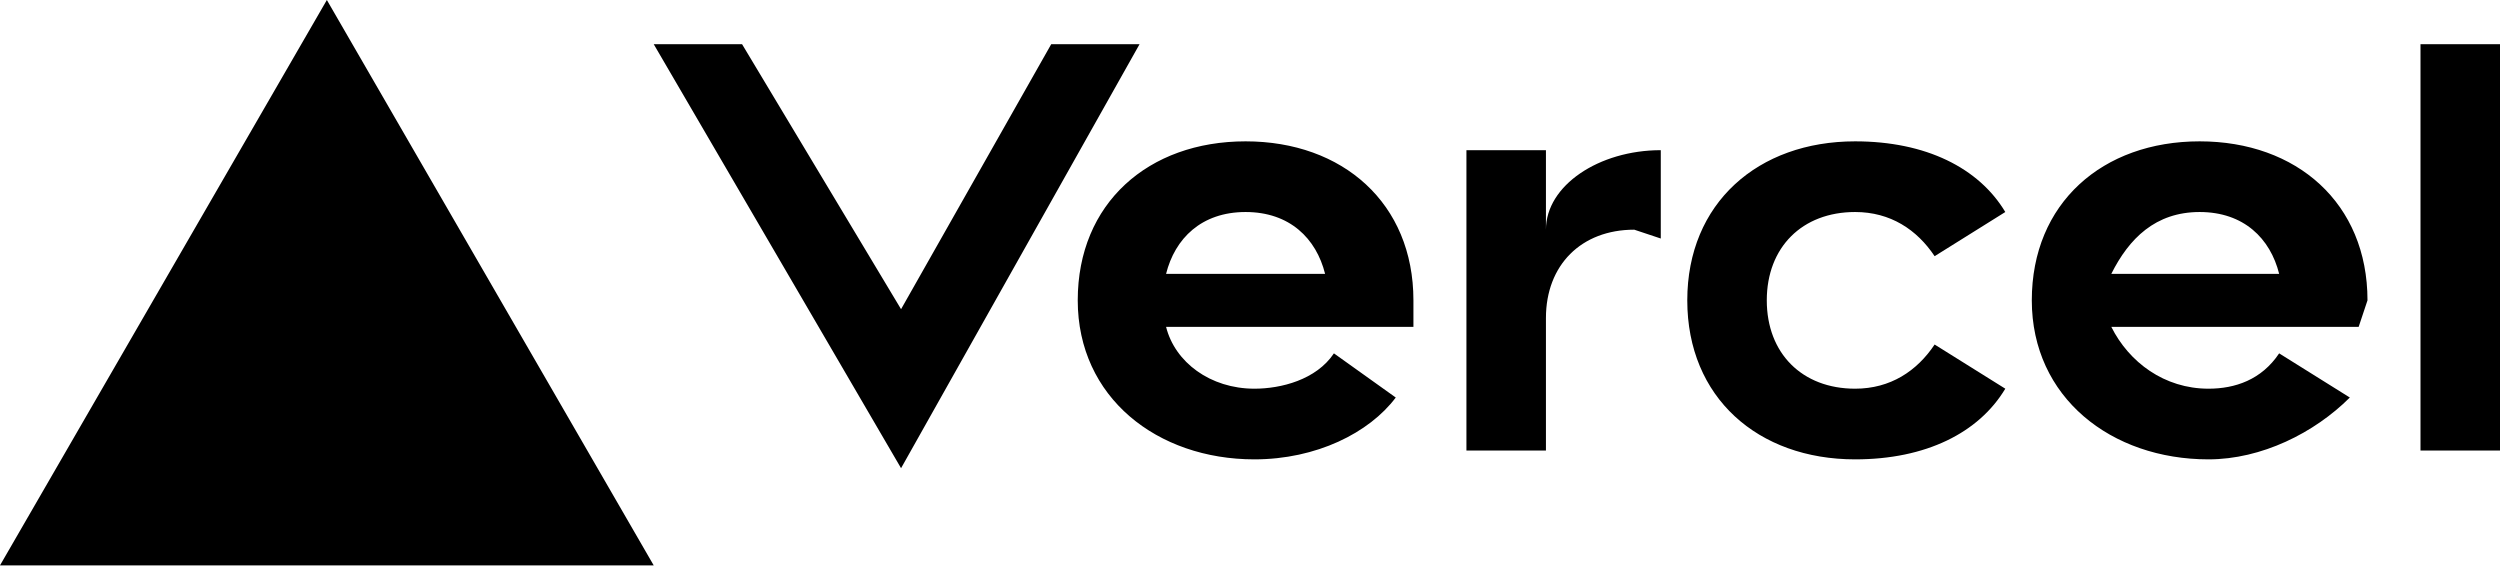
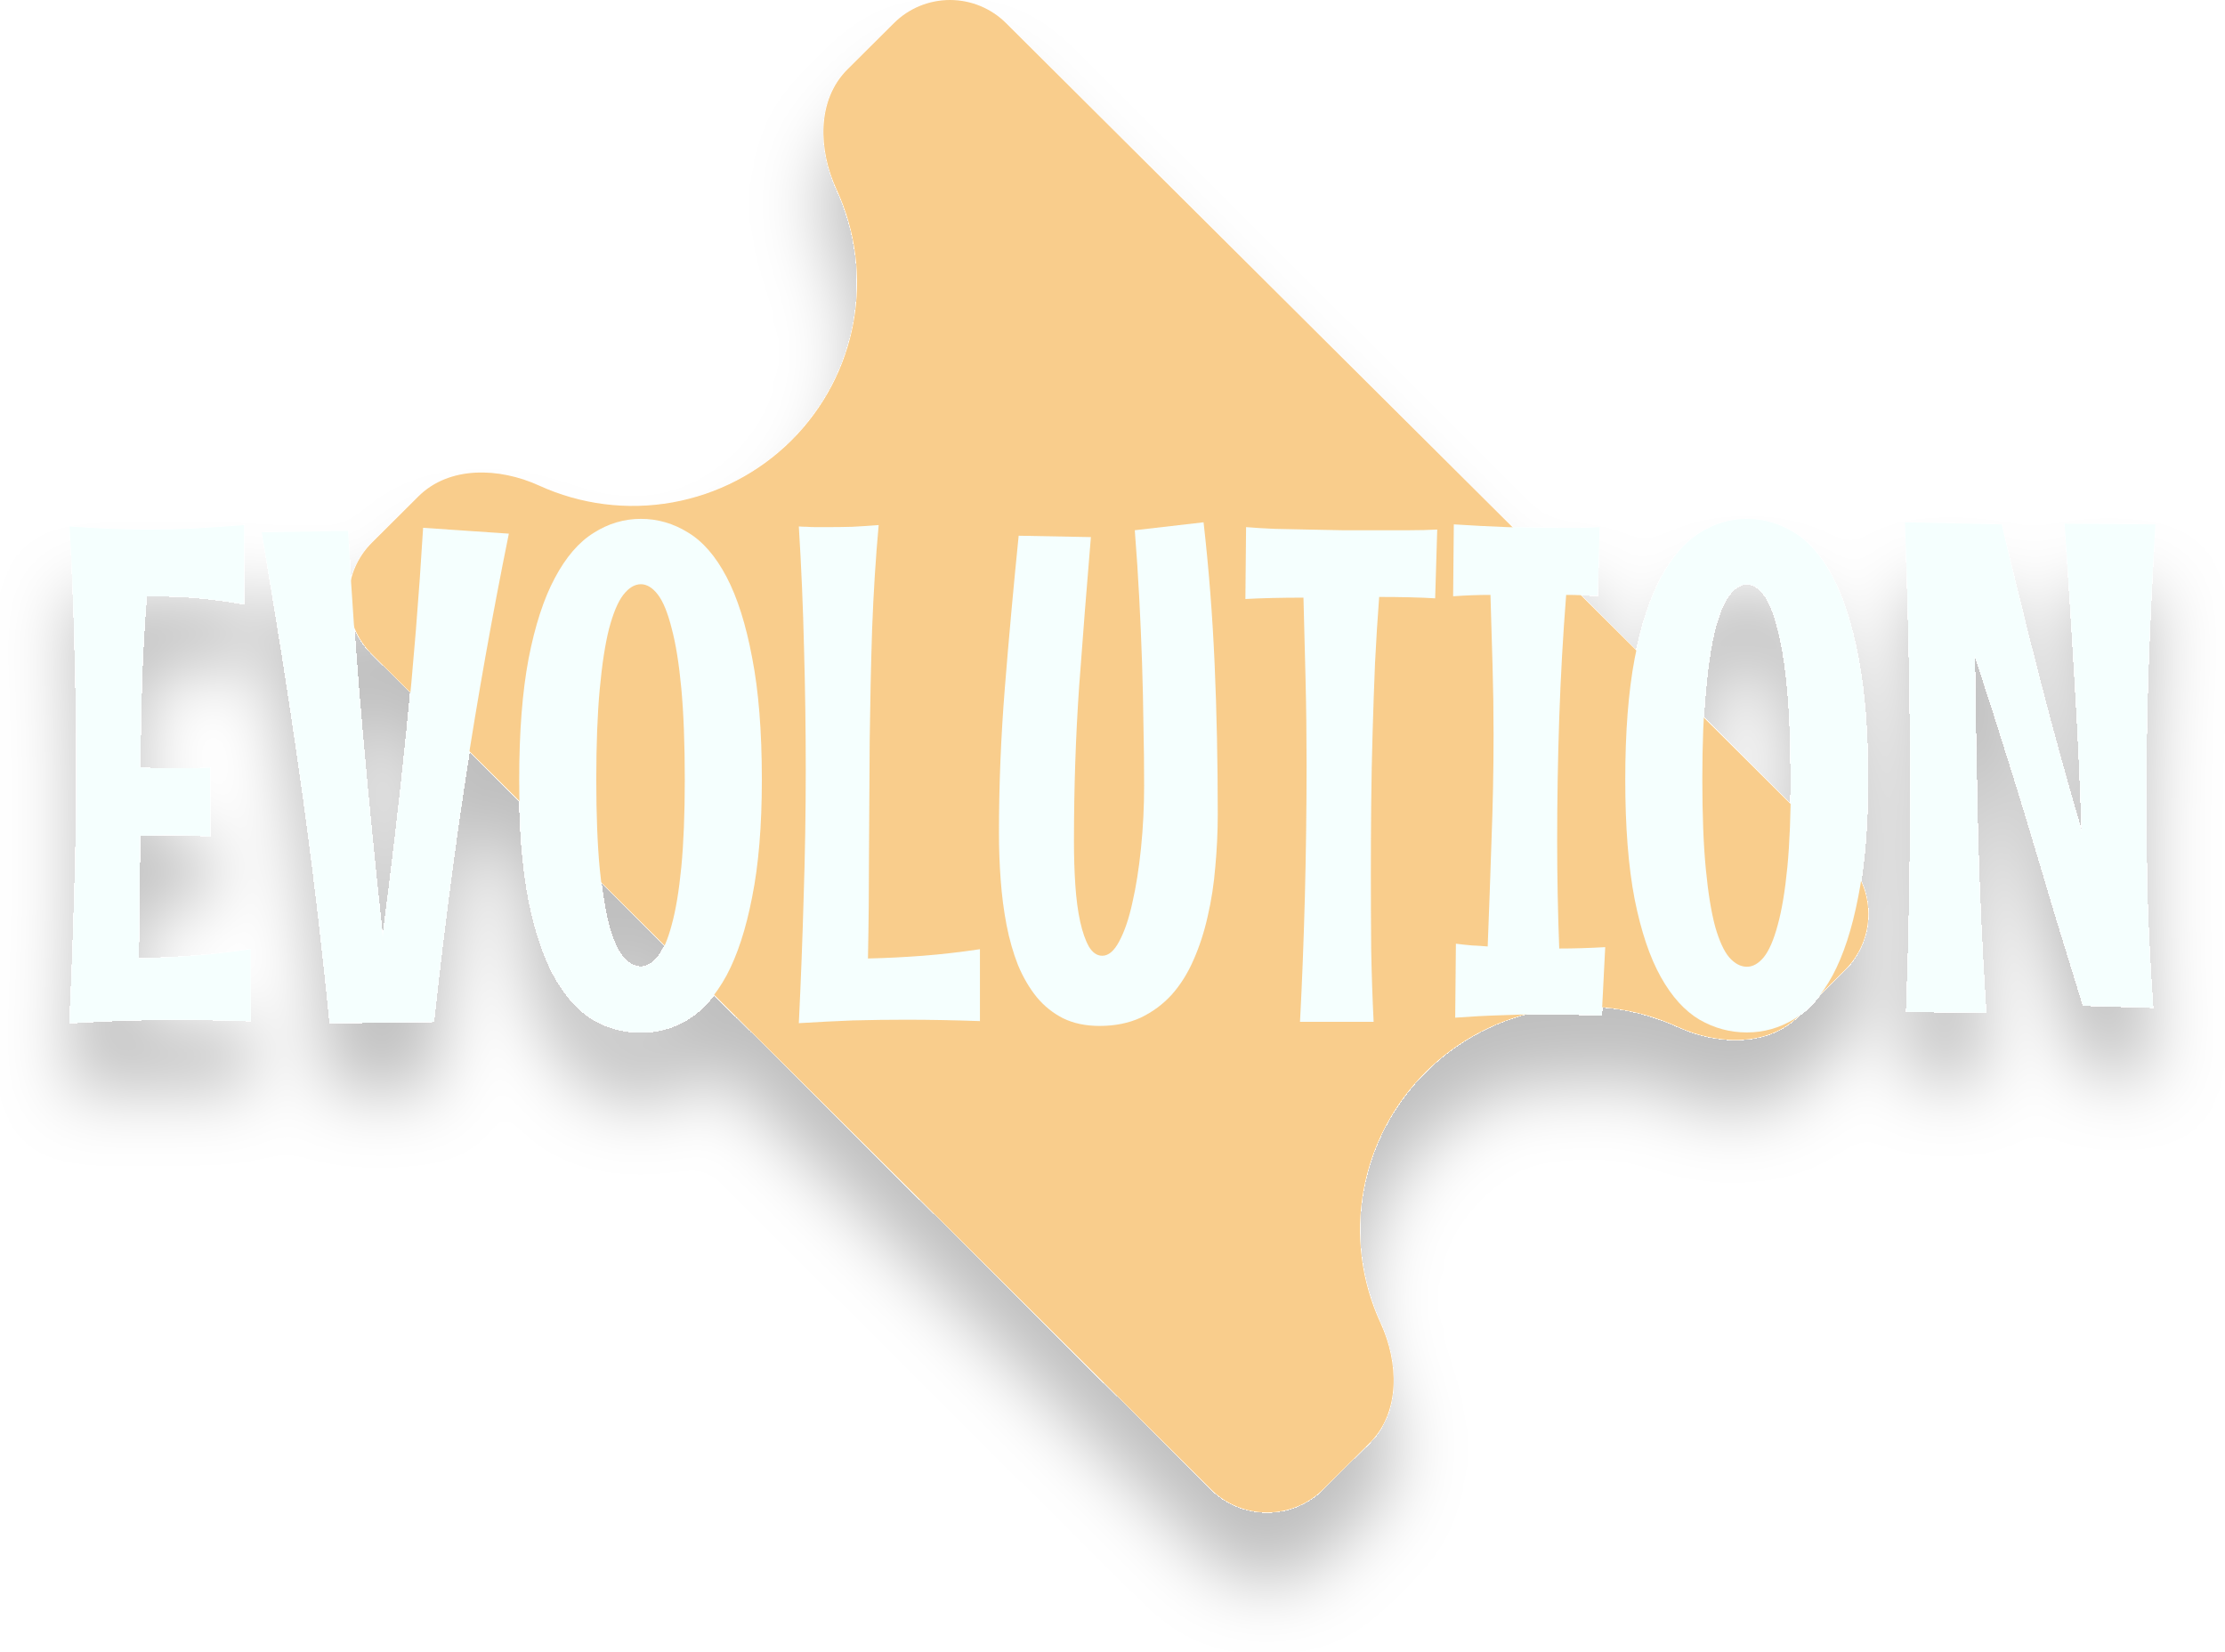
- <svg xmlns="http://www.w3.org/2000/svg" fill="none" viewBox="0 0 283 64">
-   <path fill="black" d="M141 16c-11 0-19 7-19 18s9 18 20 18c7 0 13-3 16-7l-7-5c-2 3-6 4-9 4-5 0-9-3-10-7h28v-3c0-11-8-18-19-18zm-9 15c1-4 4-7 9-7s8 3 9 7h-18zm117-15c-11 0-19 7-19 18s9 18 20 18c6 0 12-3 16-7l-8-5c-2 3-5 4-8 4-5 0-9-3-11-7h28l1-3c0-11-8-18-19-18zm-10 15c2-4 5-7 10-7s8 3 9 7h-19zm-39 3c0 6 4 10 10 10 4 0 7-2 9-5l8 5c-3 5-9 8-17 8-11 0-19-7-19-18s8-18 19-18c8 0 14 3 17 8l-8 5c-2-3-5-5-9-5-6 0-10 4-10 10zm83-29v46h-9V5h9zM37 0l37 64H0L37 0zm92 5-27 48L74 5h10l18 30 17-30h10zm59 12v10l-3-1c-6 0-10 4-10 10v15h-9V17h9v9c0-5 6-9 13-9z" />
+ <svg xmlns="http://www.w3.org/2000/svg" width="128" height="95" viewBox="0 0 128 95" fill="none">
+   <g id="Vector" filter="url(#filter0_d_4665_58142)">
+     <path d="M48.755 3.988C46.977 5.758 47.072 8.621 48.126 10.899C49.226 13.283 49.567 15.944 49.102 18.526C48.636 21.108 47.388 23.486 45.524 25.341C43.66 27.196 41.271 28.438 38.676 28.901C36.082 29.364 33.407 29.025 31.012 27.93C28.723 26.887 25.845 26.787 24.067 28.556L21.395 31.216C20.54 32.067 20.059 33.221 20.059 34.424C20.059 35.627 20.54 36.781 21.395 37.632L69.668 85.671C70.523 86.522 71.682 87 72.891 87C74.101 87 75.26 86.522 76.115 85.671L78.788 83.012C80.566 81.242 80.47 78.379 79.417 76.101C78.317 73.717 77.976 71.055 78.441 68.474C78.906 65.892 80.155 63.514 82.019 61.659C83.882 59.804 86.272 58.562 88.867 58.099C91.461 57.636 94.136 57.975 96.531 59.07C98.82 60.114 101.697 60.213 103.476 58.444L106.148 55.784C107.003 54.933 107.483 53.779 107.483 52.576C107.483 51.373 107.003 50.219 106.148 49.368L57.875 1.329C57.02 0.478 55.86 0 54.651 0C53.442 0 52.282 0.478 51.427 1.329L48.755 3.988Z" fill="#F5A42C" fill-opacity="0.54" />
+     <path d="M12.093 48.111C11.682 48.084 11.264 48.064 10.84 48.051C10.416 48.038 9.992 48.031 9.568 48.031C9.329 48.031 9.077 48.038 8.812 48.051C8.56 48.064 8.308 48.071 8.056 48.071L7.977 55.135C9.064 55.109 10.118 55.056 11.138 54.977C12.172 54.898 13.266 54.772 14.419 54.601V58.736C13.677 58.71 12.954 58.69 12.252 58.677C11.563 58.664 10.873 58.657 10.184 58.657C9.15 58.657 8.129 58.67 7.122 58.697C6.114 58.736 5.074 58.789 4 58.855C4.119 56.402 4.212 53.974 4.278 51.573C4.358 49.159 4.398 46.725 4.398 44.272C4.398 41.924 4.365 39.595 4.298 37.287C4.245 34.965 4.146 32.63 4 30.282C5.564 30.401 7.056 30.46 8.474 30.46C9.375 30.46 10.27 30.44 11.158 30.401C12.06 30.348 13.021 30.282 14.041 30.203V34.754C13.22 34.609 12.404 34.497 11.596 34.417C10.8 34.338 10.005 34.299 9.21 34.299H8.434C8.302 35.948 8.209 37.59 8.156 39.226C8.116 40.862 8.083 42.504 8.056 44.153C8.401 44.179 8.746 44.193 9.09 44.193C9.448 44.193 9.813 44.193 10.184 44.193C10.489 44.193 10.8 44.193 11.118 44.193C11.437 44.193 11.761 44.179 12.093 44.153V48.111Z" fill="#F5FFFE" />
+     <path d="M29.273 30.697C28.318 35.407 27.483 40.09 26.767 44.747C26.065 49.39 25.462 54.067 24.958 58.776L18.973 58.855C18.509 54.106 17.945 49.39 17.282 44.707C16.62 40.024 15.877 35.328 15.056 30.618L20.026 30.539C20.239 34.497 20.517 38.408 20.862 42.273C21.206 46.138 21.591 50.017 22.015 53.908C22.532 49.977 22.989 46.059 23.387 42.154C23.785 38.236 24.103 34.305 24.341 30.361L29.273 30.697Z" fill="#F5FFFE" />
+     <path d="M43.828 44.846C43.828 47.497 43.642 49.746 43.271 51.593C42.913 53.44 42.422 54.944 41.8 56.105C41.176 57.252 40.441 58.09 39.592 58.618C38.744 59.132 37.836 59.389 36.868 59.389C35.901 59.389 34.992 59.145 34.144 58.657C33.296 58.156 32.553 57.338 31.917 56.204C31.281 55.069 30.777 53.572 30.406 51.712C30.048 49.852 29.869 47.563 29.869 44.846C29.869 42.115 30.048 39.8 30.406 37.9C30.777 35.987 31.281 34.437 31.917 33.25C32.553 32.05 33.296 31.186 34.144 30.658C34.992 30.117 35.901 29.846 36.868 29.846C37.836 29.846 38.744 30.11 39.592 30.638C40.441 31.152 41.176 32.003 41.8 33.191C42.422 34.378 42.913 35.928 43.271 37.841C43.642 39.74 43.828 42.075 43.828 44.846ZM39.394 44.846C39.394 42.775 39.327 41.026 39.195 39.602C39.062 38.177 38.877 37.023 38.638 36.139C38.413 35.242 38.148 34.596 37.843 34.2C37.538 33.804 37.213 33.606 36.868 33.606C36.51 33.606 36.172 33.811 35.854 34.22C35.549 34.615 35.278 35.262 35.039 36.159C34.814 37.043 34.635 38.203 34.502 39.641C34.37 41.066 34.303 42.801 34.303 44.846C34.303 46.877 34.37 48.585 34.502 49.971C34.635 51.343 34.814 52.451 35.039 53.295C35.278 54.126 35.549 54.72 35.854 55.076C36.172 55.432 36.51 55.61 36.868 55.61C37.213 55.61 37.538 55.425 37.843 55.056C38.148 54.673 38.413 54.06 38.638 53.216C38.877 52.358 39.062 51.244 39.195 49.872C39.327 48.5 39.394 46.824 39.394 44.846Z" fill="#F5FFFE" />
+     <path d="M56.374 58.736C55.632 58.71 54.91 58.69 54.207 58.677C53.518 58.664 52.828 58.657 52.139 58.657C51.105 58.657 50.084 58.67 49.077 58.697C48.07 58.736 47.029 58.789 45.955 58.855C46.075 56.402 46.167 53.974 46.234 51.573C46.313 49.159 46.353 46.725 46.353 44.272C46.353 41.924 46.32 39.595 46.254 37.287C46.2 34.965 46.101 32.63 45.955 30.282C46.088 30.295 46.24 30.302 46.413 30.302C46.558 30.315 46.737 30.321 46.95 30.321C47.162 30.321 47.4 30.321 47.665 30.321C48.09 30.321 48.547 30.315 49.037 30.302C49.541 30.275 50.045 30.242 50.548 30.203C50.376 32.102 50.25 34.101 50.171 36.198C50.104 38.296 50.058 40.42 50.032 42.57C50.018 44.707 50.005 46.844 49.992 48.981C49.992 51.105 49.972 53.156 49.932 55.135C51.019 55.109 52.073 55.056 53.094 54.977C54.128 54.898 55.221 54.772 56.374 54.601V58.736Z" fill="#F5FFFE" />
+     <path d="M69.239 30.044C69.544 32.736 69.756 35.46 69.876 38.217C69.995 40.961 70.055 43.83 70.055 46.824C70.055 47.84 70.008 48.849 69.915 49.852C69.836 50.841 69.69 51.791 69.478 52.701C69.279 53.598 69.007 54.436 68.663 55.214C68.331 55.979 67.914 56.646 67.41 57.213C66.906 57.767 66.31 58.209 65.621 58.539C64.931 58.855 64.142 59.014 63.254 59.014C62.459 59.014 61.763 58.868 61.166 58.578C60.57 58.275 60.06 57.866 59.636 57.351C59.211 56.824 58.853 56.21 58.562 55.511C58.283 54.799 58.065 54.034 57.906 53.216C57.746 52.385 57.634 51.521 57.568 50.624C57.501 49.727 57.468 48.823 57.468 47.913C57.468 45.169 57.581 42.392 57.806 39.582C58.032 36.759 58.297 33.837 58.602 30.816L62.757 30.895C62.519 33.731 62.293 36.594 62.081 39.483C61.882 42.372 61.783 45.347 61.783 48.407C61.783 49.291 61.809 50.129 61.862 50.92C61.916 51.712 62.008 52.411 62.141 53.018C62.273 53.611 62.439 54.086 62.638 54.443C62.85 54.799 63.108 54.977 63.413 54.977C63.771 54.977 64.096 54.7 64.388 54.146C64.693 53.578 64.945 52.84 65.143 51.929C65.355 51.006 65.521 49.957 65.64 48.783C65.76 47.609 65.819 46.415 65.819 45.202C65.819 44.041 65.806 42.873 65.78 41.699C65.766 40.525 65.74 39.338 65.7 38.138C65.66 36.924 65.607 35.691 65.541 34.437C65.475 33.171 65.389 31.858 65.282 30.5L69.239 30.044Z" fill="#F5FFFE" />
+     <path d="M82.562 34.417C82.138 34.391 81.647 34.371 81.09 34.358C80.547 34.345 79.963 34.338 79.341 34.338C79.248 35.565 79.168 36.838 79.102 38.157C79.049 39.463 79.002 40.796 78.963 42.154C78.923 43.5 78.896 44.859 78.883 46.231C78.87 47.589 78.863 48.935 78.863 50.267C78.863 51.784 78.87 53.255 78.883 54.68C78.91 56.092 78.956 57.457 79.022 58.776H74.787C74.906 56.533 74.999 54.146 75.066 51.613C75.132 49.08 75.165 46.528 75.165 43.955C75.165 42.28 75.145 40.644 75.105 39.048C75.066 37.452 75.026 35.895 74.986 34.378C74.35 34.378 73.746 34.385 73.177 34.398C72.606 34.411 72.096 34.431 71.645 34.457L71.685 30.321C72.162 30.361 72.699 30.394 73.296 30.42C73.892 30.433 74.515 30.447 75.165 30.46C75.828 30.473 76.504 30.486 77.193 30.5C77.882 30.5 78.558 30.5 79.221 30.5C79.884 30.5 80.507 30.5 81.09 30.5C81.687 30.5 82.217 30.486 82.681 30.46L82.562 34.417Z" fill="#F5FFFE" />
+     <path d="M92.146 58.42C91.616 58.394 91.085 58.374 90.555 58.361C90.025 58.347 89.495 58.341 88.964 58.341C88.09 58.341 87.215 58.361 86.34 58.4C85.465 58.426 84.59 58.473 83.715 58.539L83.755 54.284C84.06 54.324 84.365 54.357 84.669 54.383C84.974 54.396 85.279 54.416 85.584 54.443C85.664 52.398 85.737 50.366 85.803 48.348C85.882 46.316 85.922 44.285 85.922 42.253C85.922 40.895 85.902 39.556 85.862 38.236C85.823 36.904 85.783 35.565 85.743 34.22C85.398 34.22 85.047 34.226 84.689 34.239C84.331 34.253 83.967 34.272 83.596 34.299L83.635 30.163C84.656 30.229 85.677 30.282 86.698 30.321C87.718 30.348 88.746 30.361 89.78 30.361C90.151 30.361 90.522 30.361 90.893 30.361C91.264 30.361 91.642 30.348 92.026 30.321L91.907 34.259C91.602 34.259 91.297 34.253 90.993 34.239C90.701 34.226 90.403 34.22 90.098 34.22C89.912 36.594 89.78 38.955 89.7 41.304C89.621 43.639 89.581 45.993 89.581 48.368C89.581 50.439 89.621 52.503 89.7 54.561C90.124 54.561 90.555 54.555 90.993 54.541C91.443 54.528 91.894 54.508 92.345 54.482L92.146 58.42Z" fill="#F5FFFE" />
+     <path d="M107.457 44.846C107.457 47.497 107.271 49.746 106.9 51.593C106.542 53.44 106.051 54.944 105.428 56.105C104.805 57.252 104.07 58.09 103.221 58.618C102.373 59.132 101.465 59.389 100.497 59.389C99.529 59.389 98.621 59.145 97.773 58.657C96.925 58.156 96.182 57.338 95.546 56.204C94.91 55.069 94.406 53.572 94.035 51.712C93.677 49.852 93.498 47.563 93.498 44.846C93.498 42.115 93.677 39.8 94.035 37.9C94.406 35.987 94.91 34.437 95.546 33.25C96.182 32.05 96.925 31.186 97.773 30.658C98.621 30.117 99.529 29.846 100.497 29.846C101.465 29.846 102.373 30.11 103.221 30.638C104.07 31.152 104.805 32.003 105.428 33.191C106.051 34.378 106.542 35.928 106.9 37.841C107.271 39.74 107.457 42.075 107.457 44.846ZM103.022 44.846C103.022 42.775 102.956 41.026 102.824 39.602C102.691 38.177 102.505 37.023 102.267 36.139C102.041 35.242 101.776 34.596 101.471 34.2C101.167 33.804 100.842 33.606 100.497 33.606C100.139 33.606 99.801 33.811 99.483 34.22C99.178 34.615 98.906 35.262 98.668 36.159C98.442 37.043 98.263 38.203 98.131 39.641C97.998 41.066 97.932 42.801 97.932 44.846C97.932 46.877 97.998 48.585 98.131 49.971C98.263 51.343 98.442 52.451 98.668 53.295C98.906 54.126 99.178 54.72 99.483 55.076C99.801 55.432 100.139 55.61 100.497 55.61C100.842 55.61 101.167 55.425 101.471 55.056C101.776 54.673 102.041 54.06 102.267 53.216C102.505 52.358 102.691 51.244 102.824 49.872C102.956 48.5 103.022 46.824 103.022 44.846Z" fill="#F5FFFE" />
+     <path d="M124 30.163C123.828 32.815 123.695 35.446 123.602 38.058C123.51 40.657 123.463 43.269 123.463 45.894C123.463 47.939 123.49 49.957 123.543 51.949C123.609 53.941 123.715 55.946 123.861 57.965L119.844 57.846C119.314 56.131 118.79 54.429 118.273 52.741C117.77 51.039 117.266 49.35 116.762 47.675C116.258 46 115.742 44.331 115.211 42.669C114.694 41.007 114.157 39.351 113.601 37.702C113.64 41.145 113.7 44.582 113.78 48.012C113.872 51.428 114.031 54.838 114.257 58.242L109.664 58.202C109.823 53.994 109.902 49.766 109.902 45.518C109.902 42.906 109.876 40.321 109.823 37.762C109.77 35.202 109.69 32.63 109.584 30.044L115.152 30.163C115.828 33.065 116.55 36.014 117.319 39.008C118.088 42.003 118.903 44.958 119.765 47.873C119.672 44.892 119.533 41.91 119.347 38.929C119.175 35.934 118.983 32.999 118.771 30.123L124 30.163Z" fill="#F5FFFE" />
+   </g>
+   <defs>
+     <filter id="filter0_d_4665_58142" x="0" y="0" width="128" height="95" filterUnits="userSpaceOnUse" color-interpolation-filters="sRGB">
+       <feFlood flood-opacity="0" result="BackgroundImageFix" />
+       <feColorMatrix in="SourceAlpha" type="matrix" values="0 0 0 0 0 0 0 0 0 0 0 0 0 0 0 0 0 0 127 0" result="hardAlpha" />
+       <feOffset dy="4" />
+       <feGaussianBlur stdDeviation="2" />
+       <feComposite in2="hardAlpha" operator="out" />
+       <feColorMatrix type="matrix" values="0 0 0 0 0 0 0 0 0 0 0 0 0 0 0 0 0 0 0.25 0" />
+       <feBlend mode="normal" in2="BackgroundImageFix" result="effect1_dropShadow_4665_58142" />
+       <feBlend mode="normal" in="SourceGraphic" in2="effect1_dropShadow_4665_58142" result="shape" />
+     </filter>
+   </defs>
</svg>
